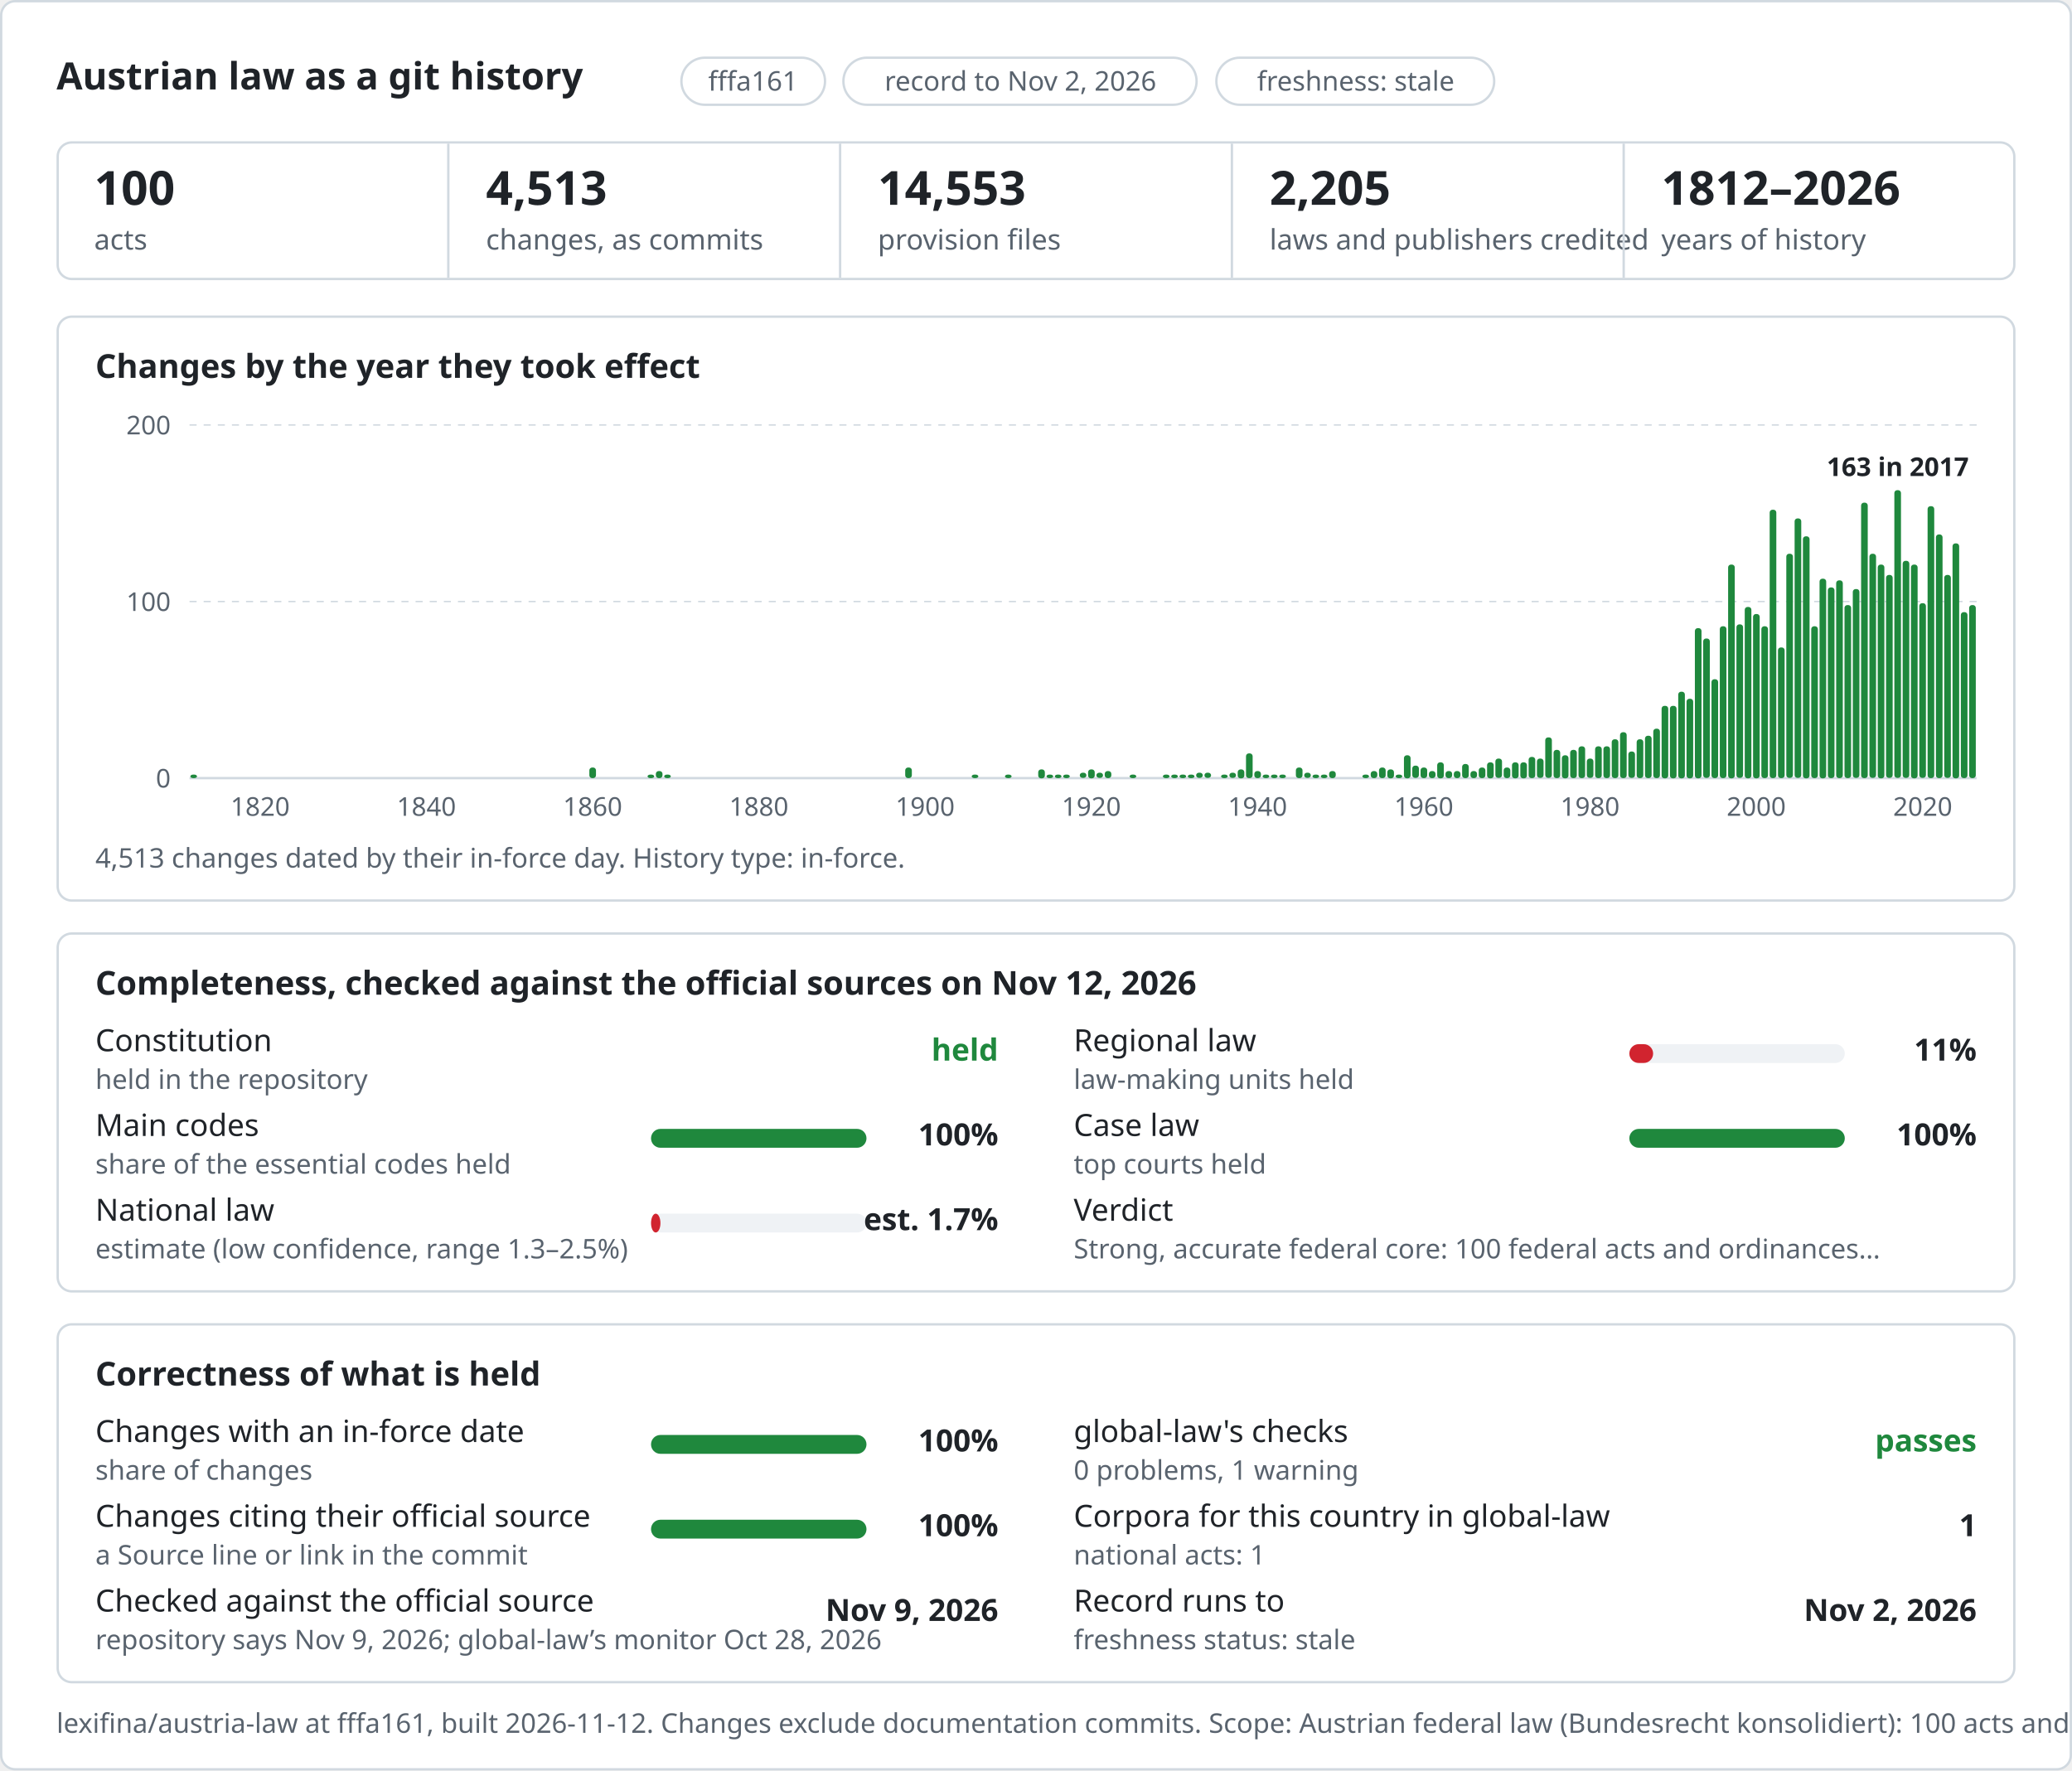
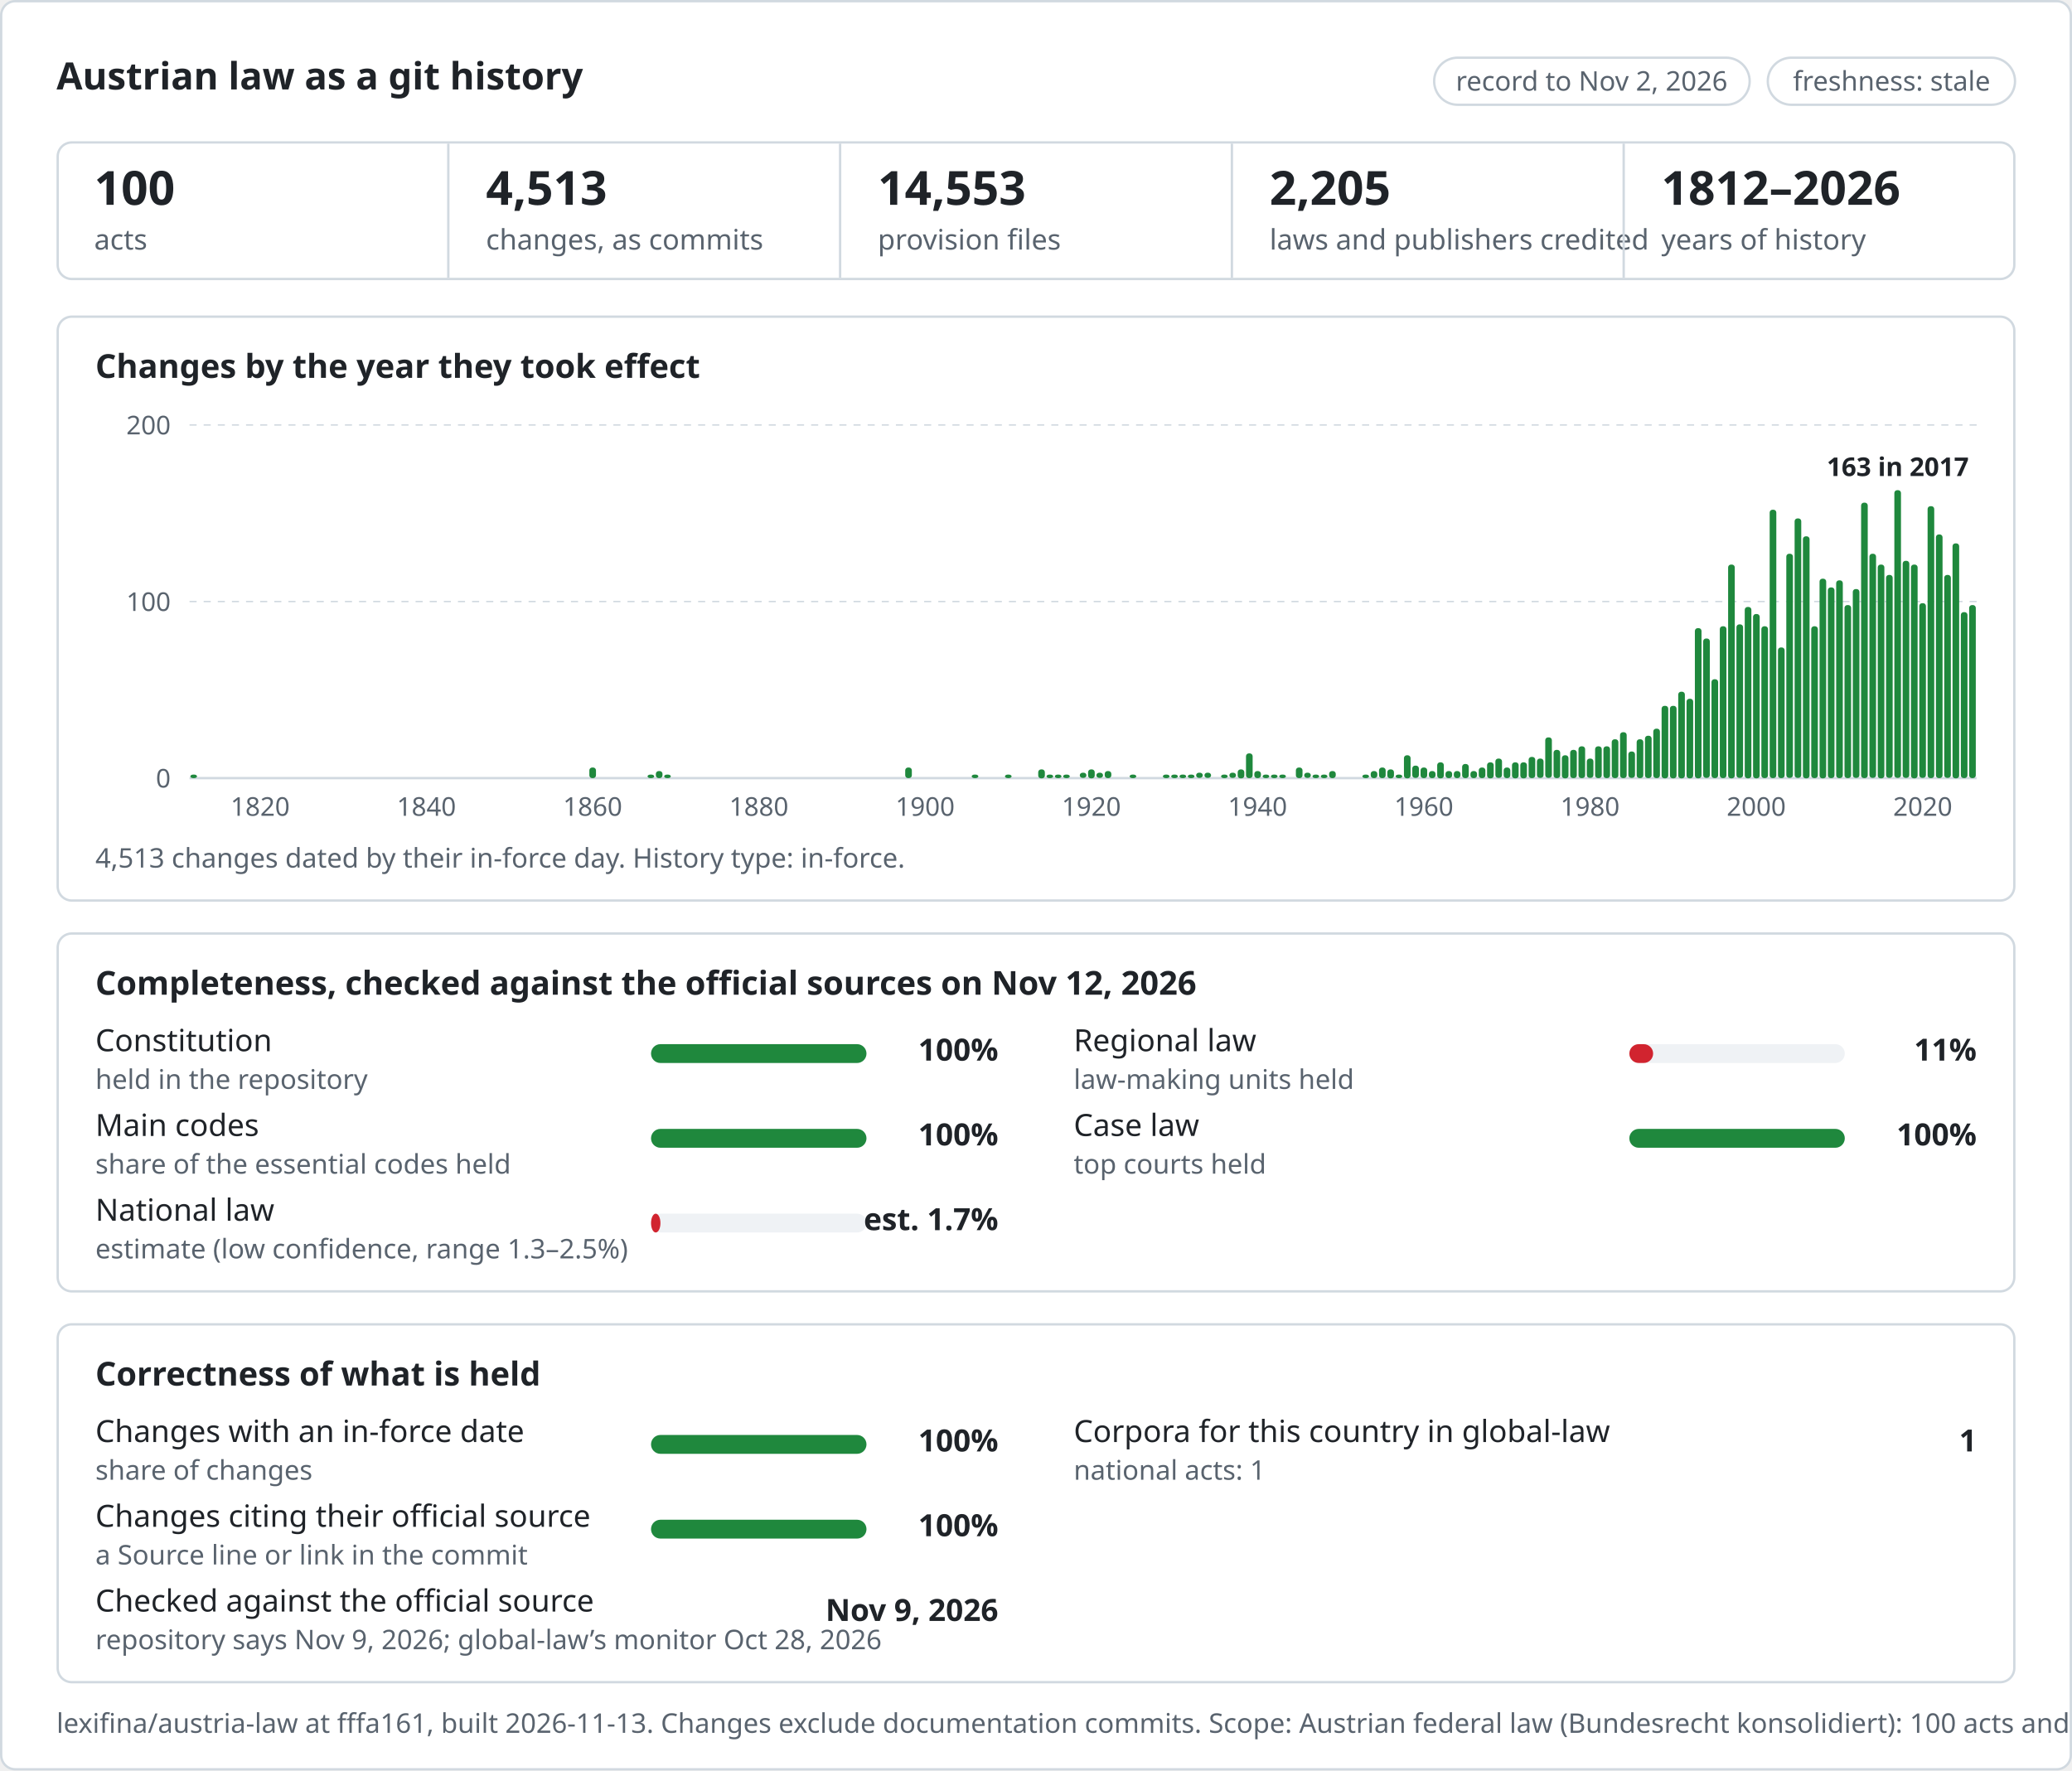
<svg xmlns="http://www.w3.org/2000/svg" width="880" height="752" viewBox="0 0 880 752" font-family="-apple-system,BlinkMacSystemFont,Segoe UI,Noto Sans,Helvetica,Arial,sans-serif">
  <rect x="0.5" y="0.5" width="879" height="751" rx="6" fill="#ffffff" stroke="#d1d9e0" />
  <text x="24" y="38" font-size="16" font-weight="600" fill="#1f2328">Austrian law as a git history</text>
-   <rect x="289.4" y="24.5" width="61" height="20" rx="10" fill="none" stroke="#d1d9e0" />
-   <text x="319.8" y="38.5" font-size="11.5" font-weight="500" text-anchor="middle" fill="#59636e">fffa161</text>
-   <rect x="358.2" y="24.5" width="150" height="20" rx="10" fill="none" stroke="#d1d9e0" />
-   <text x="433.4" y="38.5" font-size="11.5" font-weight="500" text-anchor="middle" fill="#59636e">record to Nov 2, 2026</text>
-   <rect x="516.6" y="24.5" width="118" height="20" rx="10" fill="none" stroke="#d1d9e0" />
-   <text x="575.8" y="38.5" font-size="11.5" font-weight="500" text-anchor="middle" fill="#59636e">freshness: stale</text>
+   <rect x="609.1" y="24.5" width="134" height="20" rx="10" fill="none" stroke="#d1d9e0" />
+   <text x="676.0" y="38.5" font-size="11.5" font-weight="500" text-anchor="middle" fill="#59636e">record to Nov 2, 2026</text>
+   <rect x="750.8" y="24.5" width="105" height="20" rx="10" fill="none" stroke="#d1d9e0" />
+   <text x="803.4" y="38.5" font-size="11.5" font-weight="500" text-anchor="middle" fill="#59636e">freshness: stale</text>
  <rect x="24.5" y="60.5" width="831" height="58" rx="6" fill="#ffffff" stroke="#d1d9e0" />
  <text x="40.0" y="87" font-size="20" font-weight="600" fill="#1f2328">100</text>
  <text x="40.0" y="106" font-size="12" fill="#59636e">acts</text>
  <line x1="190.4" y1="61" x2="190.4" y2="118" stroke="#d1d9e0" />
  <text x="206.4" y="87" font-size="20" font-weight="600" fill="#1f2328">4,513</text>
  <text x="206.4" y="106" font-size="12" fill="#59636e">changes, as commits</text>
  <line x1="356.8" y1="61" x2="356.8" y2="118" stroke="#d1d9e0" />
  <text x="372.8" y="87" font-size="20" font-weight="600" fill="#1f2328">14,553</text>
  <text x="372.8" y="106" font-size="12" fill="#59636e">provision files</text>
  <line x1="523.2" y1="61" x2="523.2" y2="118" stroke="#d1d9e0" />
  <text x="539.2" y="87" font-size="20" font-weight="600" fill="#1f2328">2,205</text>
-   <text x="539.2" y="106" font-size="12" fill="#59636e">laws and publishers credited</text>
+   <text x="539.2" y="106" font-size="12" fill="#59636e" textLength="142" lengthAdjust="spacingAndGlyphs">laws and publishers credited</text>
  <line x1="689.6" y1="61" x2="689.6" y2="118" stroke="#d1d9e0" />
  <text x="705.6" y="87" font-size="20" font-weight="600" fill="#1f2328">1812–2026</text>
  <text x="705.6" y="106" font-size="12" fill="#59636e">years of history</text>
  <rect x="24.5" y="134.5" width="831" height="248" rx="6" fill="#ffffff" stroke="#d1d9e0" />
  <text x="40.5" y="160.5" font-size="14" font-weight="600" fill="#1f2328">Changes by the year they took effect</text>
  <line x1="80.5" y1="330.5" x2="839.5" y2="330.5" stroke="#d1d9e0" stroke-width="1" />
  <text x="72.5" y="334.5" font-size="11" text-anchor="end" fill="#59636e">0</text>
  <line x1="80.5" y1="255.5" x2="839.5" y2="255.5" stroke="#d1d9e0" stroke-width="0.6" stroke-dasharray="3 3" />
  <text x="72.5" y="259.5" font-size="11" text-anchor="end" fill="#59636e">100</text>
  <line x1="80.5" y1="180.5" x2="839.5" y2="180.5" stroke="#d1d9e0" stroke-width="0.6" stroke-dasharray="3 3" />
  <text x="72.5" y="184.5" font-size="11" text-anchor="end" fill="#59636e">200</text>
  <rect x="80.85" y="329.0" width="2.82" height="1.5" rx="1.2" fill="#1f883d" />
  <text x="110.5" y="346.5" font-size="11" text-anchor="middle" fill="#59636e">1820</text>
  <text x="181.1" y="346.5" font-size="11" text-anchor="middle" fill="#59636e">1840</text>
  <rect x="250.30" y="326.0" width="2.82" height="4.5" rx="1.2" fill="#1f883d" />
  <text x="251.7" y="346.5" font-size="11" text-anchor="middle" fill="#59636e">1860</text>
  <rect x="275.02" y="329.0" width="2.82" height="1.5" rx="1.2" fill="#1f883d" />
  <rect x="278.55" y="327.5" width="2.82" height="3.0" rx="1.2" fill="#1f883d" />
  <rect x="282.08" y="329.0" width="2.82" height="1.5" rx="1.2" fill="#1f883d" />
  <text x="322.3" y="346.5" font-size="11" text-anchor="middle" fill="#59636e">1880</text>
  <rect x="384.45" y="326.0" width="2.82" height="4.5" rx="1.2" fill="#1f883d" />
  <text x="392.9" y="346.5" font-size="11" text-anchor="middle" fill="#59636e">1900</text>
  <rect x="412.69" y="329.0" width="2.82" height="1.5" rx="1.2" fill="#1f883d" />
  <rect x="426.82" y="329.0" width="2.82" height="1.5" rx="1.2" fill="#1f883d" />
  <rect x="440.94" y="326.8" width="2.82" height="3.8" rx="1.2" fill="#1f883d" />
  <rect x="444.47" y="329.0" width="2.82" height="1.5" rx="1.2" fill="#1f883d" />
  <rect x="448.00" y="329.0" width="2.82" height="1.5" rx="1.2" fill="#1f883d" />
  <rect x="451.53" y="329.0" width="2.82" height="1.5" rx="1.2" fill="#1f883d" />
  <rect x="458.59" y="328.2" width="2.82" height="2.2" rx="1.2" fill="#1f883d" />
  <rect x="462.12" y="326.8" width="2.82" height="3.8" rx="1.2" fill="#1f883d" />
  <text x="463.5" y="346.5" font-size="11" text-anchor="middle" fill="#59636e">1920</text>
  <rect x="465.65" y="328.2" width="2.82" height="2.2" rx="1.2" fill="#1f883d" />
  <rect x="469.18" y="327.5" width="2.82" height="3.0" rx="1.2" fill="#1f883d" />
  <rect x="479.77" y="329.0" width="2.82" height="1.5" rx="1.2" fill="#1f883d" />
  <rect x="493.89" y="329.0" width="2.82" height="1.5" rx="1.2" fill="#1f883d" />
  <rect x="497.42" y="329.0" width="2.82" height="1.5" rx="1.2" fill="#1f883d" />
  <rect x="500.95" y="329.0" width="2.82" height="1.5" rx="1.2" fill="#1f883d" />
  <rect x="504.48" y="329.0" width="2.82" height="1.5" rx="1.2" fill="#1f883d" />
  <rect x="508.01" y="328.2" width="2.82" height="2.2" rx="1.2" fill="#1f883d" />
  <rect x="511.54" y="328.2" width="2.82" height="2.2" rx="1.2" fill="#1f883d" />
  <rect x="518.60" y="329.0" width="2.82" height="1.5" rx="1.2" fill="#1f883d" />
  <rect x="522.13" y="328.2" width="2.82" height="2.2" rx="1.2" fill="#1f883d" />
  <rect x="525.66" y="326.8" width="2.82" height="3.8" rx="1.2" fill="#1f883d" />
  <rect x="529.19" y="320.0" width="2.82" height="10.5" rx="1.2" fill="#1f883d" />
  <rect x="532.72" y="327.5" width="2.82" height="3.0" rx="1.2" fill="#1f883d" />
  <text x="534.1" y="346.5" font-size="11" text-anchor="middle" fill="#59636e">1940</text>
  <rect x="536.25" y="329.0" width="2.82" height="1.5" rx="1.2" fill="#1f883d" />
  <rect x="539.78" y="329.0" width="2.82" height="1.5" rx="1.2" fill="#1f883d" />
  <rect x="543.31" y="329.0" width="2.82" height="1.5" rx="1.2" fill="#1f883d" />
  <rect x="550.37" y="326.0" width="2.82" height="4.5" rx="1.2" fill="#1f883d" />
  <rect x="553.90" y="328.2" width="2.82" height="2.2" rx="1.2" fill="#1f883d" />
  <rect x="557.43" y="329.0" width="2.82" height="1.5" rx="1.2" fill="#1f883d" />
  <rect x="560.96" y="329.0" width="2.82" height="1.5" rx="1.2" fill="#1f883d" />
  <rect x="564.49" y="327.5" width="2.82" height="3.0" rx="1.2" fill="#1f883d" />
  <rect x="578.62" y="329.0" width="2.82" height="1.5" rx="1.2" fill="#1f883d" />
  <rect x="582.15" y="327.5" width="2.82" height="3.0" rx="1.2" fill="#1f883d" />
  <rect x="585.68" y="326.0" width="2.82" height="4.5" rx="1.2" fill="#1f883d" />
  <rect x="589.21" y="326.8" width="2.82" height="3.8" rx="1.2" fill="#1f883d" />
  <rect x="592.74" y="329.0" width="2.82" height="1.5" rx="1.2" fill="#1f883d" />
  <rect x="596.27" y="320.8" width="2.82" height="9.8" rx="1.2" fill="#1f883d" />
  <rect x="599.80" y="325.2" width="2.82" height="5.2" rx="1.2" fill="#1f883d" />
  <rect x="603.33" y="326.0" width="2.82" height="4.5" rx="1.2" fill="#1f883d" />
  <text x="604.7" y="346.5" font-size="11" text-anchor="middle" fill="#59636e">1960</text>
  <rect x="606.86" y="327.5" width="2.82" height="3.0" rx="1.2" fill="#1f883d" />
  <rect x="610.39" y="323.8" width="2.82" height="6.8" rx="1.2" fill="#1f883d" />
  <rect x="613.92" y="327.5" width="2.82" height="3.0" rx="1.2" fill="#1f883d" />
  <rect x="617.45" y="327.5" width="2.82" height="3.0" rx="1.2" fill="#1f883d" />
  <rect x="620.98" y="324.5" width="2.82" height="6.0" rx="1.2" fill="#1f883d" />
  <rect x="624.51" y="327.5" width="2.82" height="3.0" rx="1.2" fill="#1f883d" />
  <rect x="628.04" y="326.0" width="2.82" height="4.5" rx="1.2" fill="#1f883d" />
  <rect x="631.57" y="323.8" width="2.82" height="6.8" rx="1.2" fill="#1f883d" />
  <rect x="635.10" y="322.2" width="2.82" height="8.2" rx="1.2" fill="#1f883d" />
  <rect x="638.63" y="326.0" width="2.82" height="4.5" rx="1.2" fill="#1f883d" />
  <rect x="642.16" y="323.8" width="2.82" height="6.8" rx="1.2" fill="#1f883d" />
  <rect x="645.69" y="323.8" width="2.82" height="6.8" rx="1.2" fill="#1f883d" />
  <rect x="649.22" y="321.5" width="2.82" height="9.0" rx="1.2" fill="#1f883d" />
  <rect x="652.75" y="322.2" width="2.82" height="8.2" rx="1.2" fill="#1f883d" />
  <rect x="656.28" y="313.2" width="2.82" height="17.2" rx="1.2" fill="#1f883d" />
  <rect x="659.81" y="318.5" width="2.82" height="12.0" rx="1.2" fill="#1f883d" />
  <rect x="663.34" y="320.8" width="2.82" height="9.8" rx="1.2" fill="#1f883d" />
  <rect x="666.87" y="318.5" width="2.82" height="12.0" rx="1.2" fill="#1f883d" />
  <rect x="670.40" y="317.0" width="2.82" height="13.5" rx="1.2" fill="#1f883d" />
  <rect x="673.93" y="322.2" width="2.82" height="8.2" rx="1.2" fill="#1f883d" />
  <text x="675.3" y="346.5" font-size="11" text-anchor="middle" fill="#59636e">1980</text>
  <rect x="677.46" y="317.0" width="2.82" height="13.5" rx="1.2" fill="#1f883d" />
  <rect x="680.99" y="317.0" width="2.82" height="13.5" rx="1.2" fill="#1f883d" />
  <rect x="684.52" y="314.0" width="2.82" height="16.5" rx="1.2" fill="#1f883d" />
  <rect x="688.05" y="311.0" width="2.82" height="19.5" rx="1.2" fill="#1f883d" />
  <rect x="691.58" y="319.2" width="2.82" height="11.2" rx="1.2" fill="#1f883d" />
  <rect x="695.11" y="314.0" width="2.82" height="16.5" rx="1.2" fill="#1f883d" />
  <rect x="698.64" y="312.5" width="2.82" height="18.0" rx="1.2" fill="#1f883d" />
  <rect x="702.17" y="309.5" width="2.82" height="21.0" rx="1.2" fill="#1f883d" />
  <rect x="705.70" y="299.8" width="2.82" height="30.8" rx="1.2" fill="#1f883d" />
  <rect x="709.23" y="299.8" width="2.82" height="30.8" rx="1.2" fill="#1f883d" />
  <rect x="712.76" y="293.8" width="2.82" height="36.8" rx="1.2" fill="#1f883d" />
  <rect x="716.29" y="296.8" width="2.82" height="33.8" rx="1.2" fill="#1f883d" />
  <rect x="719.83" y="266.8" width="2.82" height="63.8" rx="1.2" fill="#1f883d" />
  <rect x="723.36" y="271.2" width="2.82" height="59.2" rx="1.2" fill="#1f883d" />
  <rect x="726.89" y="288.5" width="2.82" height="42.0" rx="1.2" fill="#1f883d" />
  <rect x="730.42" y="266.0" width="2.82" height="64.5" rx="1.2" fill="#1f883d" />
  <rect x="733.95" y="239.8" width="2.82" height="90.8" rx="1.2" fill="#1f883d" />
  <rect x="737.48" y="265.2" width="2.82" height="65.2" rx="1.2" fill="#1f883d" />
  <rect x="741.01" y="257.8" width="2.82" height="72.8" rx="1.2" fill="#1f883d" />
  <rect x="744.54" y="260.8" width="2.82" height="69.8" rx="1.2" fill="#1f883d" />
  <text x="745.9" y="346.5" font-size="11" text-anchor="middle" fill="#59636e">2000</text>
  <rect x="748.07" y="266.0" width="2.82" height="64.5" rx="1.2" fill="#1f883d" />
  <rect x="751.60" y="216.5" width="2.82" height="114.0" rx="1.2" fill="#1f883d" />
  <rect x="755.13" y="275.0" width="2.82" height="55.5" rx="1.2" fill="#1f883d" />
  <rect x="758.66" y="235.2" width="2.82" height="95.2" rx="1.2" fill="#1f883d" />
  <rect x="762.19" y="220.2" width="2.82" height="110.2" rx="1.2" fill="#1f883d" />
  <rect x="765.72" y="227.8" width="2.82" height="102.8" rx="1.2" fill="#1f883d" />
  <rect x="769.25" y="266.0" width="2.82" height="64.5" rx="1.2" fill="#1f883d" />
  <rect x="772.78" y="245.8" width="2.82" height="84.8" rx="1.2" fill="#1f883d" />
  <rect x="776.31" y="249.5" width="2.82" height="81.0" rx="1.2" fill="#1f883d" />
  <rect x="779.84" y="246.5" width="2.82" height="84.0" rx="1.2" fill="#1f883d" />
  <rect x="783.37" y="257.0" width="2.82" height="73.5" rx="1.2" fill="#1f883d" />
  <rect x="786.90" y="250.2" width="2.82" height="80.2" rx="1.2" fill="#1f883d" />
  <rect x="790.43" y="213.5" width="2.82" height="117.0" rx="1.2" fill="#1f883d" />
  <rect x="793.96" y="235.2" width="2.82" height="95.2" rx="1.2" fill="#1f883d" />
  <rect x="797.49" y="239.8" width="2.82" height="90.8" rx="1.2" fill="#1f883d" />
  <rect x="801.02" y="244.2" width="2.82" height="86.2" rx="1.2" fill="#1f883d" />
  <rect x="804.55" y="208.2" width="2.82" height="122.2" rx="1.2" fill="#1f883d" />
  <text x="806.0" y="202.2" font-size="11" font-weight="600" text-anchor="middle" fill="#1f2328">163 in 2017</text>
  <rect x="808.08" y="238.2" width="2.82" height="92.2" rx="1.2" fill="#1f883d" />
  <rect x="811.61" y="239.8" width="2.82" height="90.8" rx="1.2" fill="#1f883d" />
  <rect x="815.14" y="256.2" width="2.82" height="74.2" rx="1.2" fill="#1f883d" />
  <text x="816.6" y="346.5" font-size="11" text-anchor="middle" fill="#59636e">2020</text>
  <rect x="818.67" y="215.0" width="2.82" height="115.5" rx="1.2" fill="#1f883d" />
  <rect x="822.20" y="227.0" width="2.82" height="103.5" rx="1.2" fill="#1f883d" />
  <rect x="825.73" y="244.2" width="2.82" height="86.2" rx="1.2" fill="#1f883d" />
  <rect x="829.26" y="230.8" width="2.82" height="99.8" rx="1.2" fill="#1f883d" />
  <rect x="832.79" y="260.0" width="2.82" height="70.5" rx="1.2" fill="#1f883d" />
  <rect x="836.32" y="257.0" width="2.82" height="73.5" rx="1.2" fill="#1f883d" />
  <text x="40.5" y="368.5" font-size="11.5" fill="#59636e">4,513 changes dated by their in-force day. History type: in-force.</text>
  <rect x="24.5" y="396.5" width="831" height="152" rx="6" fill="#ffffff" stroke="#d1d9e0" />
  <text x="40.5" y="422.5" font-size="14" font-weight="600" fill="#1f2328">Completeness, checked against the official sources on Nov 12, 2026</text>
  <text x="40.5" y="446.5" font-size="13" fill="#1f2328">Constitution</text>
  <text x="40.5" y="462.5" font-size="11.5" fill="#59636e">held in the repository</text>
-   <text x="424.0" y="450.5" font-size="13" font-weight="600" text-anchor="end" fill="#1f883d">held</text>
+   <g>
+     <rect x="276.5" y="443.5" width="91.5" height="8" rx="4" fill="#eff2f5" />
+     <rect x="276.5" y="443.5" width="91.5" height="8" rx="4" fill="#1f883d" />
+   </g>
+   <text x="424.0" y="450.5" font-size="13" font-weight="600" text-anchor="end" fill="#1f2328">100%</text>
  <text x="40.5" y="482.5" font-size="13" fill="#1f2328">Main codes</text>
  <text x="40.5" y="498.5" font-size="11.5" fill="#59636e">share of the essential codes held</text>
  <g>
    <rect x="276.5" y="479.5" width="91.5" height="8" rx="4" fill="#eff2f5" />
    <rect x="276.5" y="479.5" width="91.5" height="8" rx="4" fill="#1f883d" />
  </g>
  <text x="424.0" y="486.5" font-size="13" font-weight="600" text-anchor="end" fill="#1f2328">100%</text>
  <text x="40.5" y="518.5" font-size="13" fill="#1f2328">National law</text>
  <text x="40.5" y="534.5" font-size="11.5" fill="#59636e">estimate (low confidence, range 1.3–2.5%)</text>
  <g>
    <rect x="276.5" y="515.5" width="91.5" height="8" rx="4" fill="#eff2f5" />
    <rect x="276.5" y="515.5" width="4.0" height="8" rx="4" fill="#d1242f" />
  </g>
  <text x="424.0" y="522.5" font-size="13" font-weight="600" text-anchor="end" fill="#1f2328">est. 1.7%</text>
  <text x="456.0" y="446.5" font-size="13" fill="#1f2328">Regional law</text>
  <text x="456.0" y="462.5" font-size="11.5" fill="#59636e">law-making units held</text>
  <g>
    <rect x="692.0" y="443.5" width="91.5" height="8" rx="4" fill="#eff2f5" />
    <rect x="692.0" y="443.5" width="10.1" height="8" rx="4" fill="#d1242f" />
  </g>
  <text x="839.5" y="450.5" font-size="13" font-weight="600" text-anchor="end" fill="#1f2328">11%</text>
  <text x="456.0" y="482.5" font-size="13" fill="#1f2328">Case law</text>
  <text x="456.0" y="498.5" font-size="11.5" fill="#59636e">top courts held</text>
  <g>
    <rect x="692.0" y="479.5" width="91.5" height="8" rx="4" fill="#eff2f5" />
    <rect x="692.0" y="479.5" width="91.5" height="8" rx="4" fill="#1f883d" />
  </g>
  <text x="839.5" y="486.5" font-size="13" font-weight="600" text-anchor="end" fill="#1f2328">100%</text>
-   <text x="456.0" y="518.5" font-size="13" fill="#1f2328">Verdict</text>
-   <text x="456.0" y="534.5" font-size="11.5" fill="#59636e">Strong, accurate federal core: 100 federal acts and ordinances…</text>
-   <text x="839.5" y="522.5" font-size="13" font-weight="600" text-anchor="end" fill="#59636e" />
  <rect x="24.5" y="562.5" width="831" height="152" rx="6" fill="#ffffff" stroke="#d1d9e0" />
  <text x="40.5" y="588.5" font-size="14" font-weight="600" fill="#1f2328">Correctness of what is held</text>
  <text x="40.5" y="612.5" font-size="13" fill="#1f2328">Changes with an in-force date</text>
  <text x="40.5" y="628.5" font-size="11.5" fill="#59636e">share of changes</text>
  <g>
    <rect x="276.5" y="609.5" width="91.5" height="8" rx="4" fill="#eff2f5" />
    <rect x="276.5" y="609.5" width="91.5" height="8" rx="4" fill="#1f883d" />
  </g>
  <text x="424.0" y="616.5" font-size="13" font-weight="600" text-anchor="end" fill="#1f2328">100%</text>
  <text x="40.5" y="648.5" font-size="13" fill="#1f2328">Changes citing their official source</text>
  <text x="40.5" y="664.5" font-size="11.5" fill="#59636e">a Source line or link in the commit</text>
  <g>
    <rect x="276.5" y="645.5" width="91.5" height="8" rx="4" fill="#eff2f5" />
    <rect x="276.5" y="645.5" width="91.5" height="8" rx="4" fill="#1f883d" />
  </g>
  <text x="424.0" y="652.5" font-size="13" font-weight="600" text-anchor="end" fill="#1f2328">100%</text>
  <text x="40.5" y="684.5" font-size="13" fill="#1f2328">Checked against the official source</text>
  <text x="40.5" y="700.5" font-size="11.5" fill="#59636e">repository says Nov 9, 2026; global-law’s monitor Oct 28, 2026</text>
  <text x="424.0" y="688.5" font-size="13" font-weight="600" text-anchor="end" fill="#1f2328">Nov 9, 2026</text>
-   <text x="456.0" y="612.5" font-size="13" fill="#1f2328">global-law's checks</text>
-   <text x="456.0" y="628.5" font-size="11.5" fill="#59636e">0 problems, 1 warning</text>
-   <text x="839.5" y="616.5" font-size="13" font-weight="600" text-anchor="end" fill="#1f883d">passes</text>
-   <text x="456.0" y="648.5" font-size="13" fill="#1f2328">Corpora for this country in global-law</text>
-   <text x="456.0" y="664.5" font-size="11.5" fill="#59636e">national acts: 1</text>
-   <text x="839.5" y="652.5" font-size="13" font-weight="600" text-anchor="end" fill="#1f2328">1</text>
-   <text x="456.0" y="684.5" font-size="13" fill="#1f2328">Record runs to</text>
-   <text x="456.0" y="700.5" font-size="11.5" fill="#59636e">freshness status: stale</text>
-   <text x="839.5" y="688.5" font-size="13" font-weight="600" text-anchor="end" fill="#1f2328">Nov 2, 2026</text>
-   <text x="24" y="736" font-size="11.5" fill="#59636e">lexifina/austria-law at fffa161, built 2026-11-12. Changes exclude documentation commits. Scope: Austrian federal law (Bundesrecht konsolidiert): 100 acts and ordinances…</text>
+   <text x="456.0" y="612.5" font-size="13" fill="#1f2328">Corpora for this country in global-law</text>
+   <text x="456.0" y="628.5" font-size="11.5" fill="#59636e">national acts: 1</text>
+   <text x="839.5" y="616.5" font-size="13" font-weight="600" text-anchor="end" fill="#1f2328">1</text>
+   <text x="24" y="736" font-size="11.5" fill="#59636e" textLength="832" lengthAdjust="spacingAndGlyphs">lexifina/austria-law at fffa161, built 2026-11-13. Changes exclude documentation commits. Scope: Austrian federal law (Bundesrecht konsolidiert): 100 acts and ordinances…</text>
</svg>
